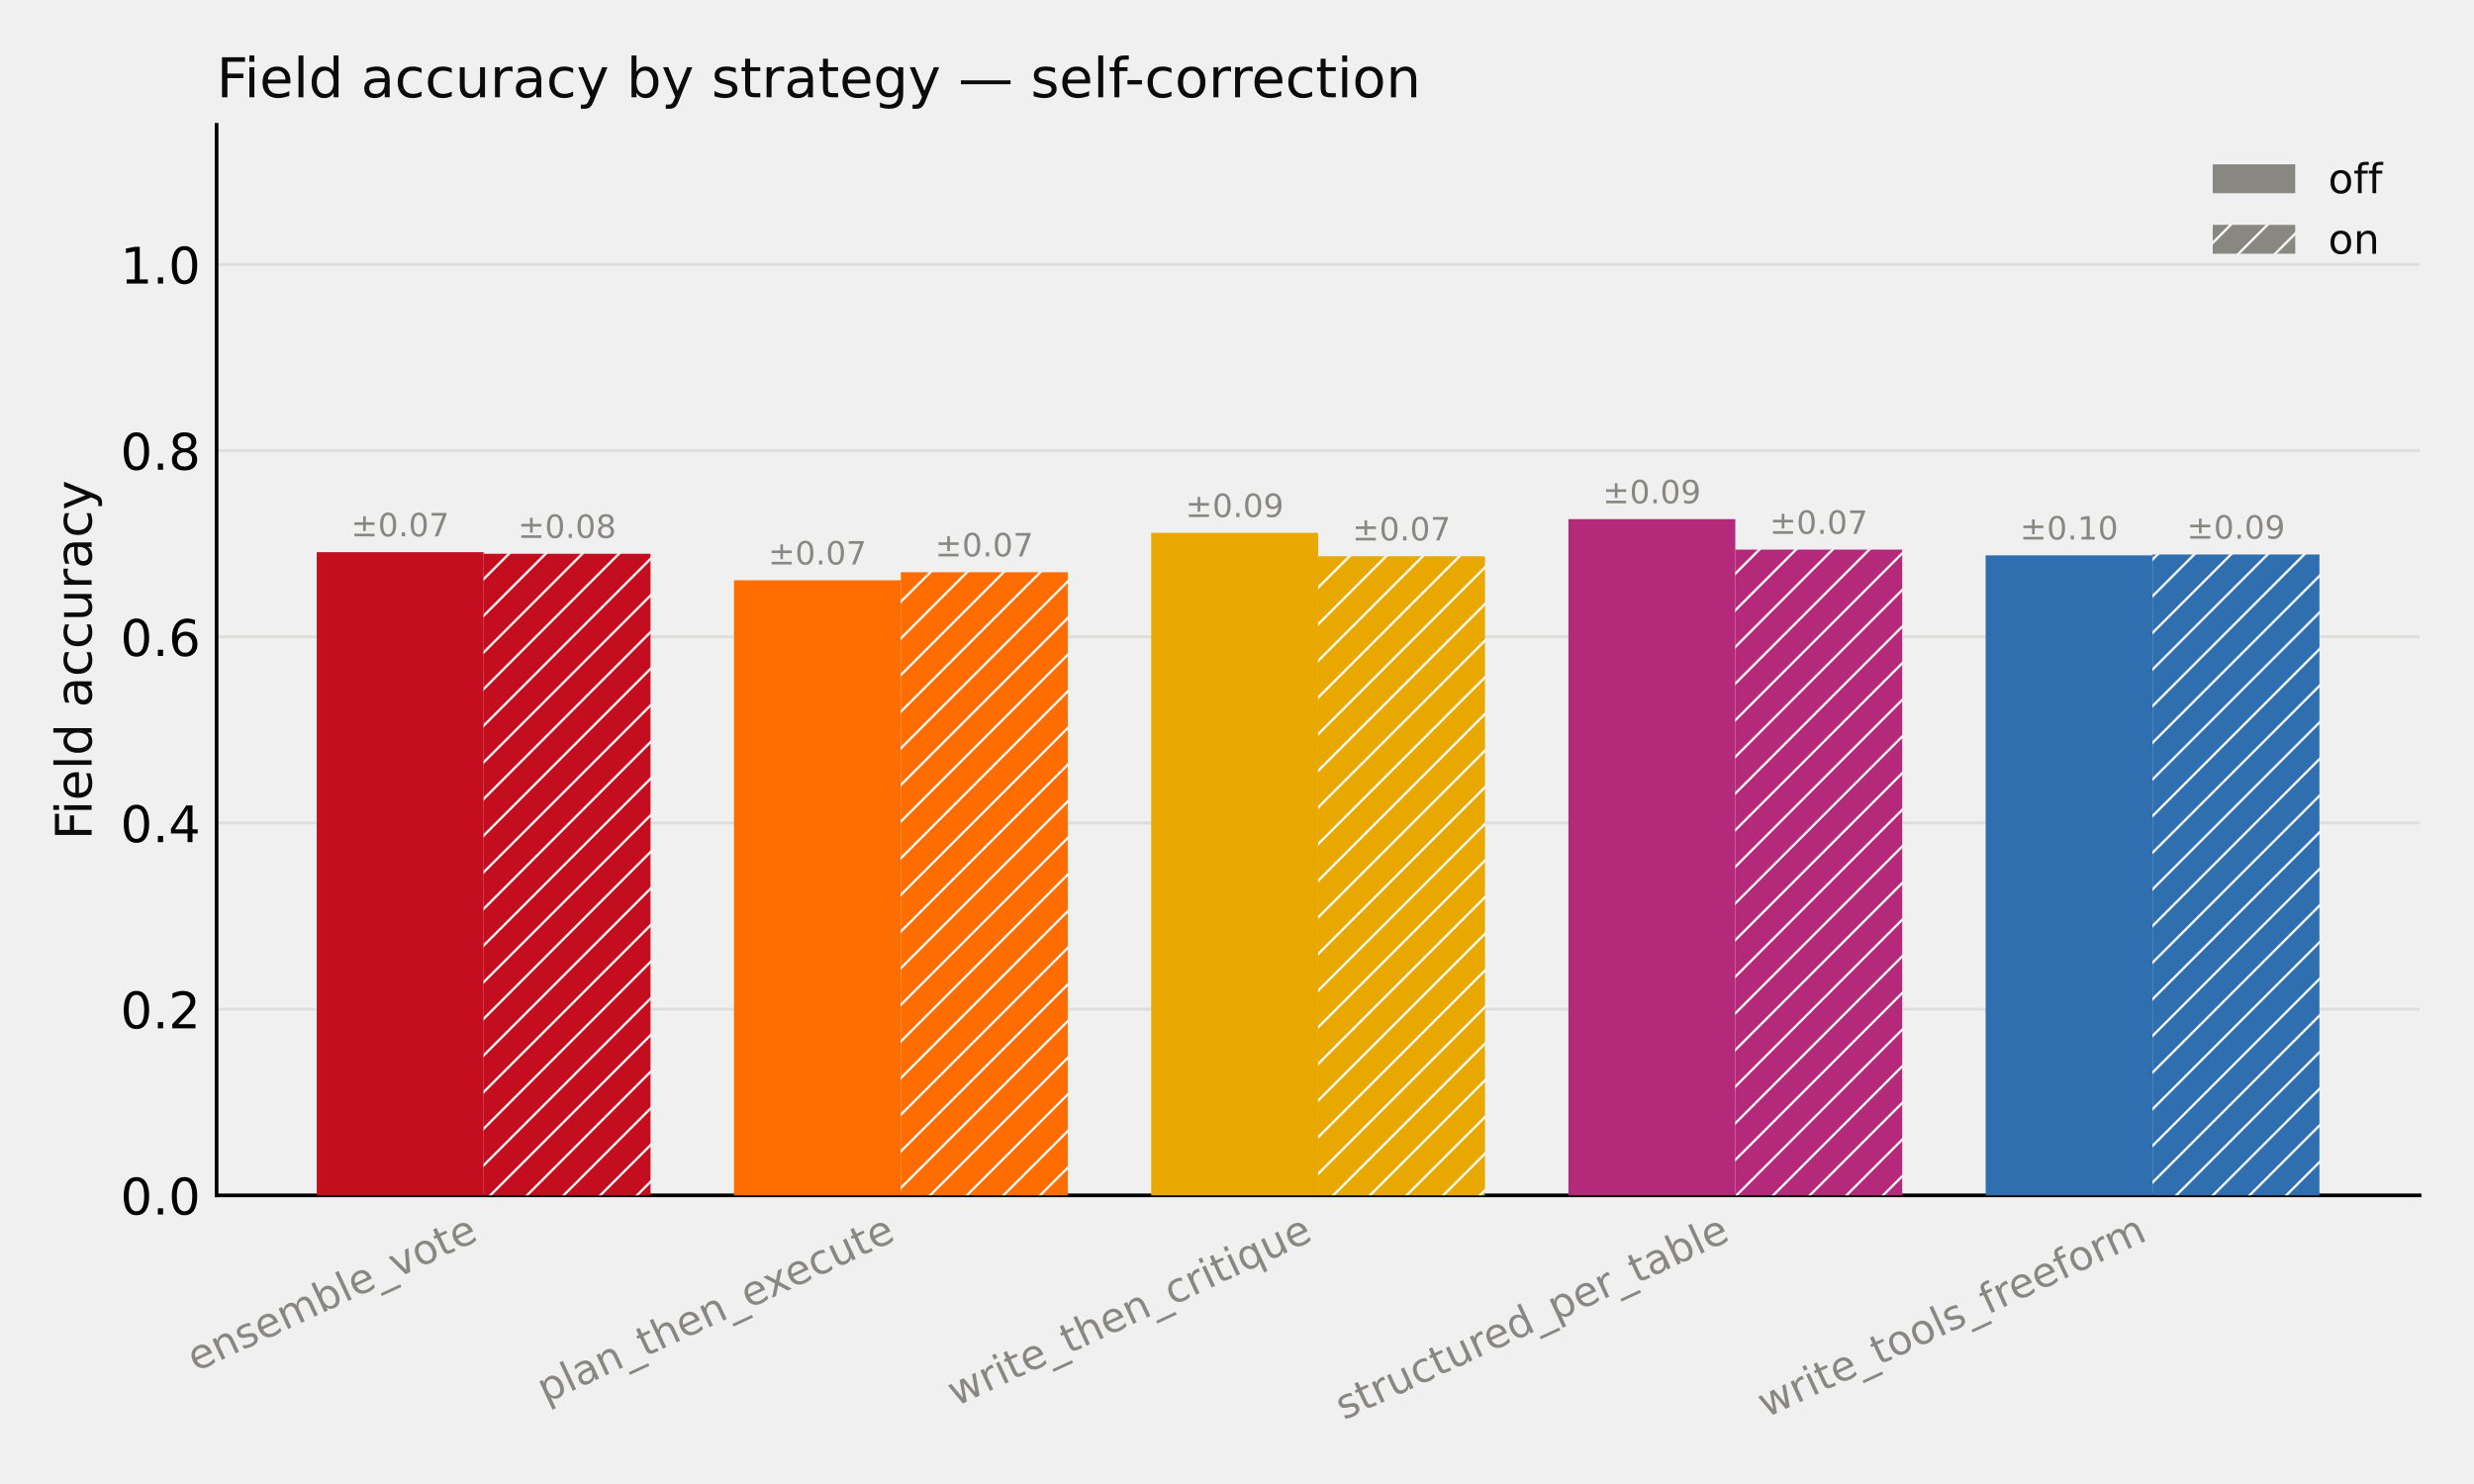
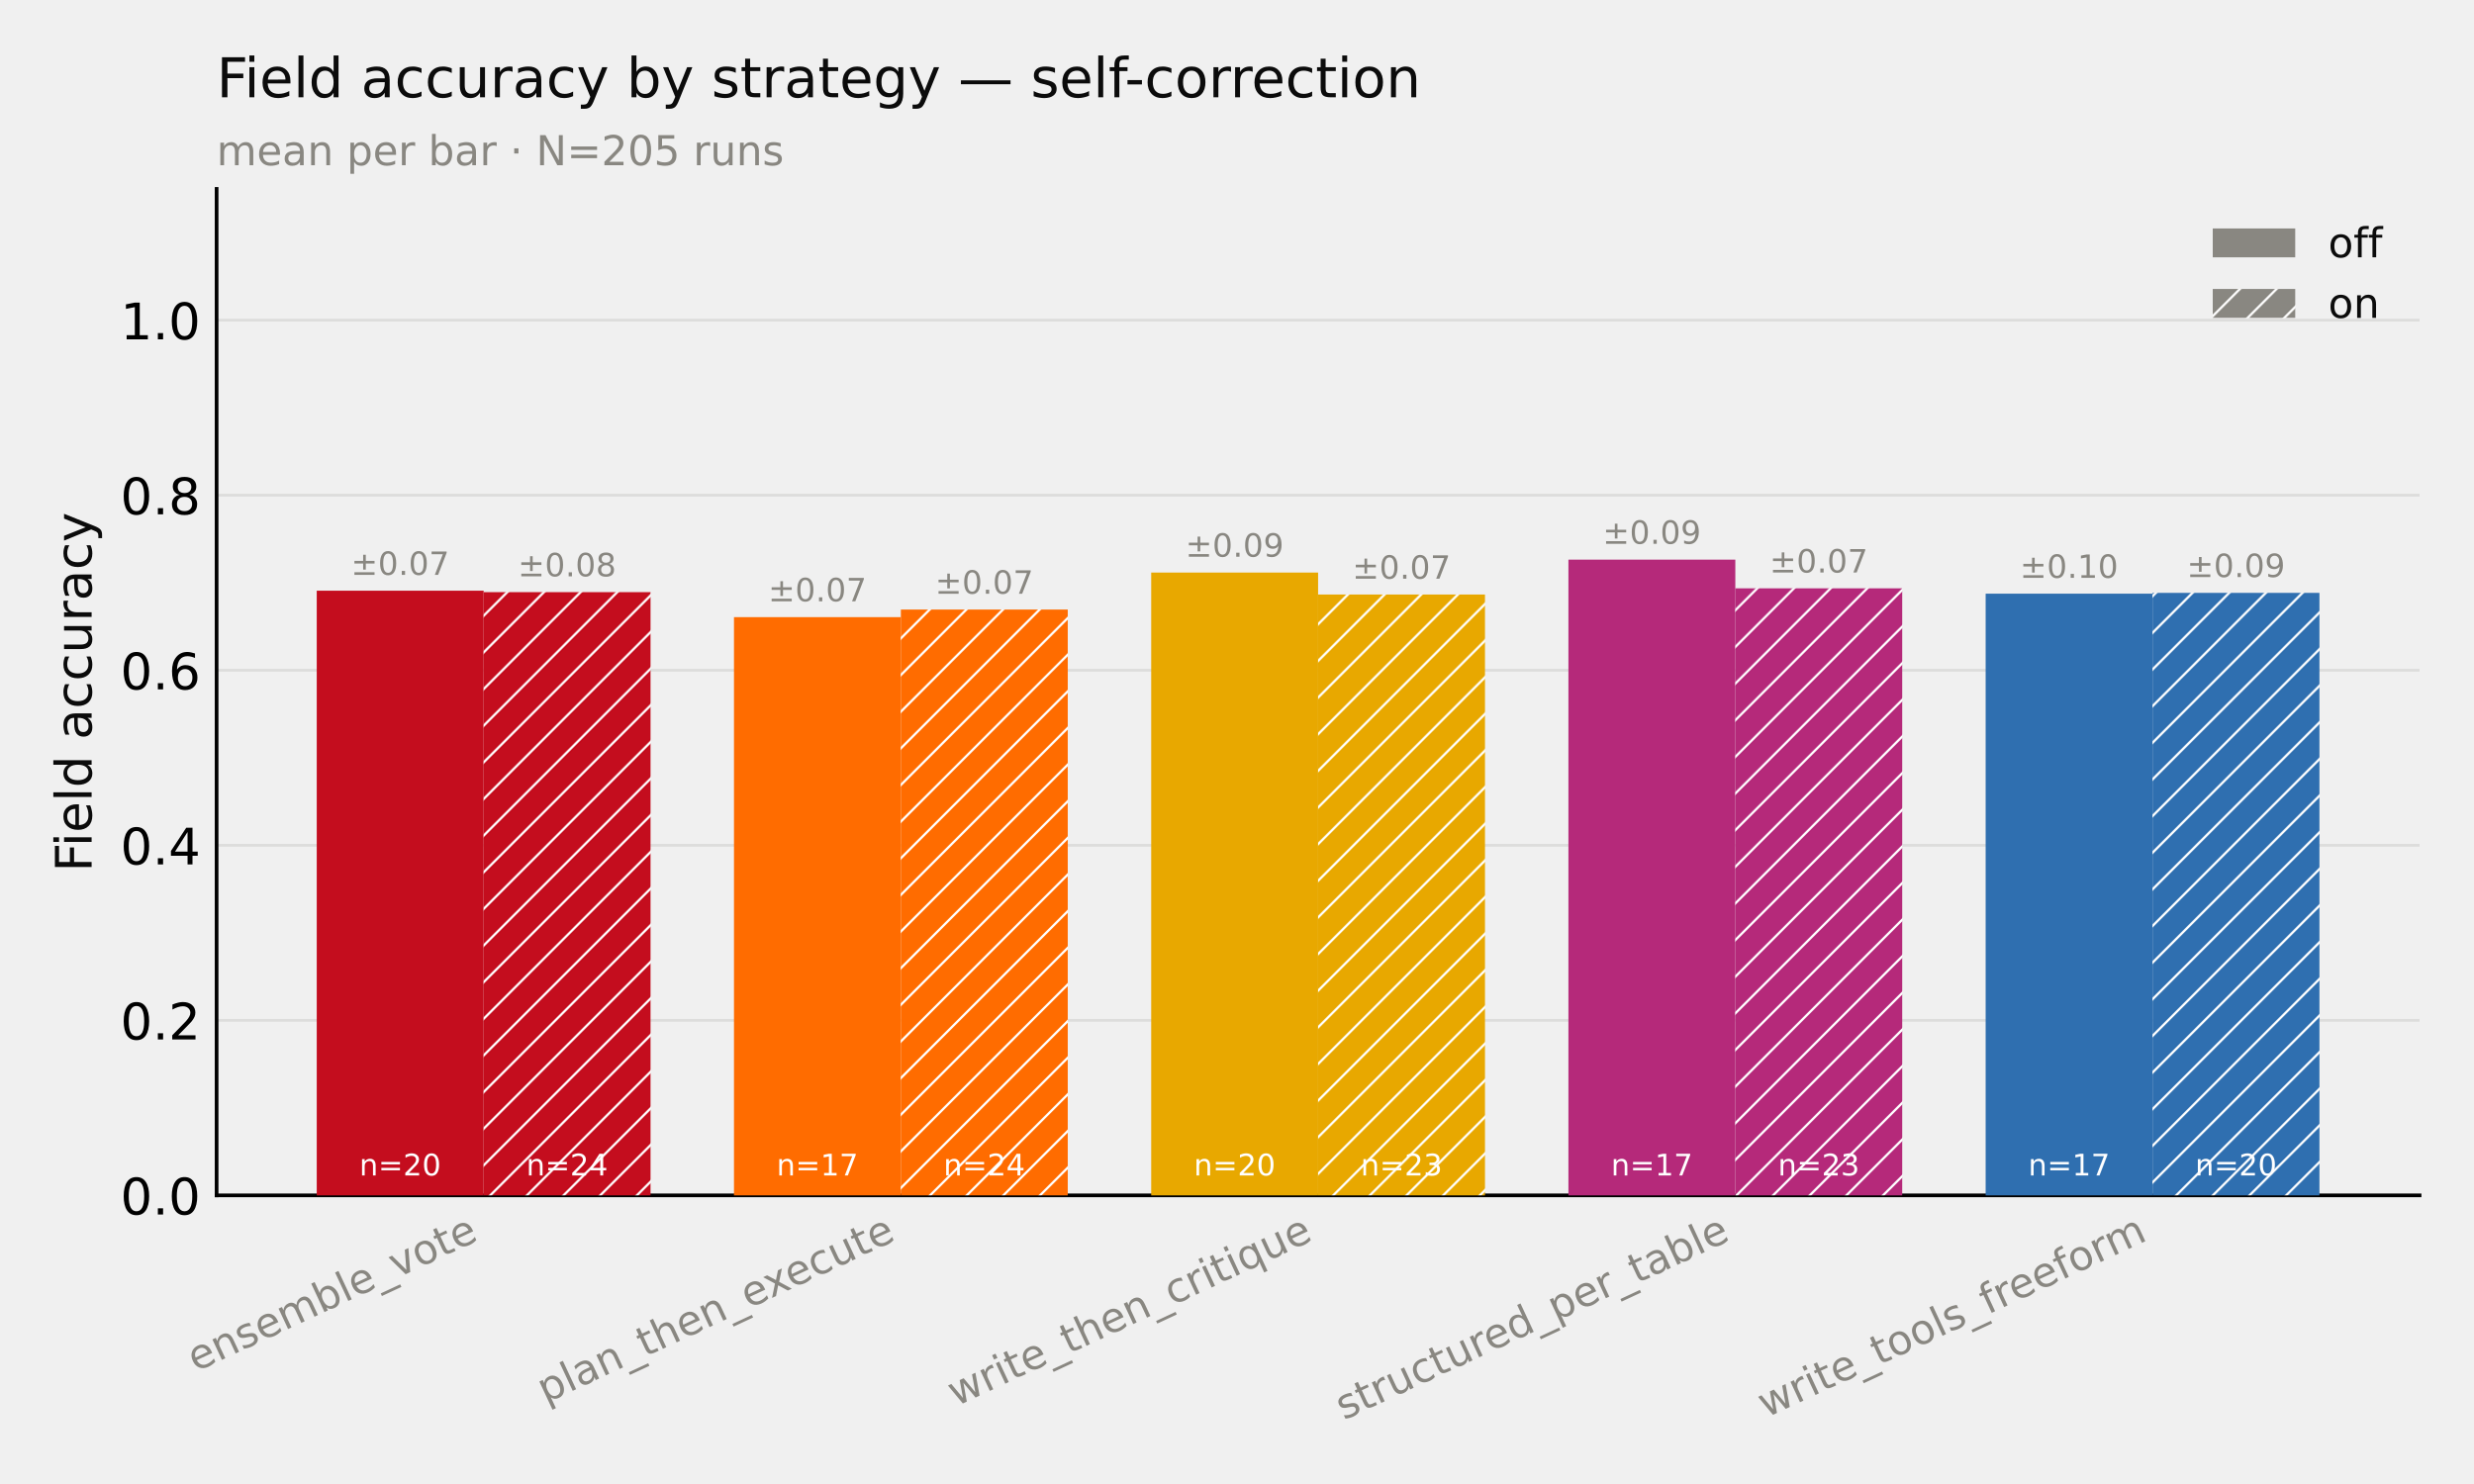
<svg xmlns="http://www.w3.org/2000/svg" width="540pt" height="324pt" viewBox="0 0 540 324" version="1.1">
  <defs>
    <style type="text/css">*{stroke-linejoin: round; stroke-linecap: butt}</style>
  </defs>
  <g id="figure_1">
    <g id="patch_1">
      <path d="M 0 324  L 540 324  L 540 0  L 0 0  L 0 324  z " style="fill: none" />
    </g>
    <g id="axes_1">
      <g id="patch_2">
-         <path d="M 47.28 260.982  L 528.12 260.982  L 528.12 27.24  L 47.28 27.24  L 47.28 260.982  z " style="fill: none" />
+         <path d="M 47.28 260.982  L 528.12 260.982  L 528.12 41.24  L 47.28 41.24  L 47.28 260.982  z " style="fill: none" />
      </g>
      <g id="matplotlib.axis_1">
        <g id="xtick_1">
          <g id="line2d_1" />
          <g id="text_1">
            <text style="font-size: 9px; font-family: 'DejaVu Sans', 'Bitstream Vera Sans', 'Computer Modern Sans Serif', 'Lucida Grande', 'Verdana', 'Geneva', 'Lucid', 'Arial', 'Helvetica', 'Avant Garde', sans-serif; fill: #898781" transform="translate(42.68812 299.5812) rotate(-25)">ensemble_vote</text>
          </g>
        </g>
        <g id="xtick_2">
          <g id="line2d_2" />
          <g id="text_2">
            <text style="font-size: 9px; font-family: 'DejaVu Sans', 'Bitstream Vera Sans', 'Computer Modern Sans Serif', 'Lucida Grande', 'Verdana', 'Geneva', 'Lucid', 'Arial', 'Helvetica', 'Avant Garde', sans-serif; fill: #898781" transform="translate(119.0716 306.4289) rotate(-25)">plan_then_execute</text>
          </g>
        </g>
        <g id="xtick_3">
          <g id="line2d_3" />
          <g id="text_3">
            <text style="font-size: 9px; font-family: 'DejaVu Sans', 'Bitstream Vera Sans', 'Computer Modern Sans Serif', 'Lucida Grande', 'Verdana', 'Geneva', 'Lucid', 'Arial', 'Helvetica', 'Avant Garde', sans-serif; fill: #898781" transform="translate(208.6499 307.1236) rotate(-25)">write_then_critique</text>
          </g>
        </g>
        <g id="xtick_4">
          <g id="line2d_4" />
          <g id="text_4">
            <text style="font-size: 9px; font-family: 'DejaVu Sans', 'Bitstream Vera Sans', 'Computer Modern Sans Serif', 'Lucida Grande', 'Verdana', 'Geneva', 'Lucid', 'Arial', 'Helvetica', 'Avant Garde', sans-serif; fill: #898781" transform="translate(293.3163 310.1088) rotate(-25)">structured_per_table</text>
          </g>
        </g>
        <g id="xtick_5">
          <g id="line2d_5" />
          <g id="text_5">
            <text style="font-size: 9px; font-family: 'DejaVu Sans', 'Bitstream Vera Sans', 'Computer Modern Sans Serif', 'Lucida Grande', 'Verdana', 'Geneva', 'Lucid', 'Arial', 'Helvetica', 'Avant Garde', sans-serif; fill: #898781" transform="translate(385.4843 309.5959) rotate(-25)">write_tools_freeform</text>
          </g>
        </g>
      </g>
      <g id="matplotlib.axis_2">
        <g id="ytick_1">
          <g id="line2d_6">
-             <path d="M 47.28 260.982  L 528.12 260.982  " clip-path="url(#pc3b573629c)" style="fill: none; stroke: #898781; stroke-opacity: 0.18; stroke-width: 0.6; stroke-linecap: square" />
+             <path d="M 47.28 260.982  L 528.12 260.982  " clip-path="url(#p71487cbcbd)" style="fill: none; stroke: #898781; stroke-opacity: 0.18; stroke-width: 0.6; stroke-linecap: square" />
          </g>
          <g id="line2d_7" />
          <g id="text_6">
            <text style="font-size: 11px; font-family: 'DejaVu Sans', 'Bitstream Vera Sans', 'Computer Modern Sans Serif', 'Lucida Grande', 'Verdana', 'Geneva', 'Lucid', 'Arial', 'Helvetica', 'Avant Garde', sans-serif; text-anchor: end" x="43.78" y="265.161" transform="rotate(-0 43.78 265.1614)">0.0</text>
          </g>
        </g>
        <g id="ytick_2">
          <g id="line2d_8">
-             <path d="M 47.28 220.331  L 528.12 220.331  " clip-path="url(#pc3b573629c)" style="fill: none; stroke: #898781; stroke-opacity: 0.18; stroke-width: 0.6; stroke-linecap: square" />
+             <path d="M 47.28 222.766  L 528.12 222.766  " clip-path="url(#p71487cbcbd)" style="fill: none; stroke: #898781; stroke-opacity: 0.18; stroke-width: 0.6; stroke-linecap: square" />
          </g>
          <g id="line2d_9" />
          <g id="text_7">
-             <text style="font-size: 11px; font-family: 'DejaVu Sans', 'Bitstream Vera Sans', 'Computer Modern Sans Serif', 'Lucida Grande', 'Verdana', 'Geneva', 'Lucid', 'Arial', 'Helvetica', 'Avant Garde', sans-serif; text-anchor: end" x="43.78" y="224.511" transform="rotate(-0 43.78 224.5105)">0.2</text>
+             <text style="font-size: 11px; font-family: 'DejaVu Sans', 'Bitstream Vera Sans', 'Computer Modern Sans Serif', 'Lucida Grande', 'Verdana', 'Geneva', 'Lucid', 'Arial', 'Helvetica', 'Avant Garde', sans-serif; text-anchor: end" x="43.78" y="226.945" transform="rotate(-0 43.78 226.9453)">0.2</text>
          </g>
        </g>
        <g id="ytick_3">
          <g id="line2d_10">
-             <path d="M 47.28 179.681  L 528.12 179.681  " clip-path="url(#pc3b573629c)" style="fill: none; stroke: #898781; stroke-opacity: 0.18; stroke-width: 0.6; stroke-linecap: square" />
+             <path d="M 47.28 184.55  L 528.12 184.55  " clip-path="url(#p71487cbcbd)" style="fill: none; stroke: #898781; stroke-opacity: 0.18; stroke-width: 0.6; stroke-linecap: square" />
          </g>
          <g id="line2d_11" />
          <g id="text_8">
-             <text style="font-size: 11px; font-family: 'DejaVu Sans', 'Bitstream Vera Sans', 'Computer Modern Sans Serif', 'Lucida Grande', 'Verdana', 'Geneva', 'Lucid', 'Arial', 'Helvetica', 'Avant Garde', sans-serif; text-anchor: end" x="43.78" y="183.86" transform="rotate(-0 43.78 183.8597)">0.4</text>
+             <text style="font-size: 11px; font-family: 'DejaVu Sans', 'Bitstream Vera Sans', 'Computer Modern Sans Serif', 'Lucida Grande', 'Verdana', 'Geneva', 'Lucid', 'Arial', 'Helvetica', 'Avant Garde', sans-serif; text-anchor: end" x="43.78" y="188.729" transform="rotate(-0 43.78 188.7293)">0.4</text>
          </g>
        </g>
        <g id="ytick_4">
          <g id="line2d_12">
-             <path d="M 47.28 139.03  L 528.12 139.03  " clip-path="url(#pc3b573629c)" style="fill: none; stroke: #898781; stroke-opacity: 0.18; stroke-width: 0.6; stroke-linecap: square" />
+             <path d="M 47.28 146.334  L 528.12 146.334  " clip-path="url(#p71487cbcbd)" style="fill: none; stroke: #898781; stroke-opacity: 0.18; stroke-width: 0.6; stroke-linecap: square" />
          </g>
          <g id="line2d_13" />
          <g id="text_9">
-             <text style="font-size: 11px; font-family: 'DejaVu Sans', 'Bitstream Vera Sans', 'Computer Modern Sans Serif', 'Lucida Grande', 'Verdana', 'Geneva', 'Lucid', 'Arial', 'Helvetica', 'Avant Garde', sans-serif; text-anchor: end" x="43.78" y="143.209" transform="rotate(-0 43.78 143.2089)">0.6</text>
+             <text style="font-size: 11px; font-family: 'DejaVu Sans', 'Bitstream Vera Sans', 'Computer Modern Sans Serif', 'Lucida Grande', 'Verdana', 'Geneva', 'Lucid', 'Arial', 'Helvetica', 'Avant Garde', sans-serif; text-anchor: end" x="43.78" y="150.513" transform="rotate(-0 43.78 150.5133)">0.6</text>
          </g>
        </g>
        <g id="ytick_5">
          <g id="line2d_14">
-             <path d="M 47.28 98.379  L 528.12 98.379  " clip-path="url(#pc3b573629c)" style="fill: none; stroke: #898781; stroke-opacity: 0.18; stroke-width: 0.6; stroke-linecap: square" />
+             <path d="M 47.28 108.118  L 528.12 108.118  " clip-path="url(#p71487cbcbd)" style="fill: none; stroke: #898781; stroke-opacity: 0.18; stroke-width: 0.6; stroke-linecap: square" />
          </g>
          <g id="line2d_15" />
          <g id="text_10">
-             <text style="font-size: 11px; font-family: 'DejaVu Sans', 'Bitstream Vera Sans', 'Computer Modern Sans Serif', 'Lucida Grande', 'Verdana', 'Geneva', 'Lucid', 'Arial', 'Helvetica', 'Avant Garde', sans-serif; text-anchor: end" x="43.78" y="102.558" transform="rotate(-0 43.78 102.5581)">0.8</text>
+             <text style="font-size: 11px; font-family: 'DejaVu Sans', 'Bitstream Vera Sans', 'Computer Modern Sans Serif', 'Lucida Grande', 'Verdana', 'Geneva', 'Lucid', 'Arial', 'Helvetica', 'Avant Garde', sans-serif; text-anchor: end" x="43.78" y="112.297" transform="rotate(-0 43.78 112.2972)">0.8</text>
          </g>
        </g>
        <g id="ytick_6">
          <g id="line2d_16">
-             <path d="M 47.28 57.728  L 528.12 57.728  " clip-path="url(#pc3b573629c)" style="fill: none; stroke: #898781; stroke-opacity: 0.18; stroke-width: 0.6; stroke-linecap: square" />
+             <path d="M 47.28 69.902  L 528.12 69.902  " clip-path="url(#p71487cbcbd)" style="fill: none; stroke: #898781; stroke-opacity: 0.18; stroke-width: 0.6; stroke-linecap: square" />
          </g>
          <g id="line2d_17" />
          <g id="text_11">
-             <text style="font-size: 11px; font-family: 'DejaVu Sans', 'Bitstream Vera Sans', 'Computer Modern Sans Serif', 'Lucida Grande', 'Verdana', 'Geneva', 'Lucid', 'Arial', 'Helvetica', 'Avant Garde', sans-serif; text-anchor: end" x="43.78" y="61.907" transform="rotate(-0 43.78 61.90726)">1.0</text>
+             <text style="font-size: 11px; font-family: 'DejaVu Sans', 'Bitstream Vera Sans', 'Computer Modern Sans Serif', 'Lucida Grande', 'Verdana', 'Geneva', 'Lucid', 'Arial', 'Helvetica', 'Avant Garde', sans-serif; text-anchor: end" x="43.78" y="74.081" transform="rotate(-0 43.78 74.08117)">1.0</text>
          </g>
        </g>
        <g id="text_12">
-           <text style="font-size: 11px; font-family: 'DejaVu Sans', 'Bitstream Vera Sans', 'Computer Modern Sans Serif', 'Lucida Grande', 'Verdana', 'Geneva', 'Lucid', 'Arial', 'Helvetica', 'Avant Garde', sans-serif; text-anchor: middle; fill: #0b0b0b" x="19.999" y="144.111" transform="rotate(-90 19.99891 144.1111)">Field accuracy</text>
+           <text style="font-size: 11px; font-family: 'DejaVu Sans', 'Bitstream Vera Sans', 'Computer Modern Sans Serif', 'Lucida Grande', 'Verdana', 'Geneva', 'Lucid', 'Arial', 'Helvetica', 'Avant Garde', sans-serif; text-anchor: middle; fill: #0b0b0b" x="19.999" y="151.111" transform="rotate(-90 19.99891 151.1111)">Field accuracy</text>
        </g>
      </g>
      <g id="patch_3">
-         <path d="M 47.28 260.982  L 47.28 27.24  " style="fill: none; stroke: #000000; stroke-width: 0.8; stroke-linejoin: miter; stroke-linecap: square" />
+         <path d="M 47.28 260.982  L 47.28 41.24  " style="fill: none; stroke: #000000; stroke-width: 0.8; stroke-linejoin: miter; stroke-linecap: square" />
      </g>
      <g id="patch_4">
        <path d="M 47.28 260.982  L 528.12 260.982  " style="fill: none; stroke: #000000; stroke-width: 0.8; stroke-linejoin: miter; stroke-linecap: square" />
      </g>
      <g id="patch_5">
-         <path d="M 69.136 260.982  L 105.564 260.982  L 105.564 120.56  L 69.136 120.56  z " clip-path="url(#pc3b573629c)" style="fill: #c40d1e" />
+         <path d="M 69.136 260.982  L 105.564 260.982  L 105.564 128.971  L 69.136 128.971  z " clip-path="url(#p71487cbcbd)" style="fill: #c40d1e" />
      </g>
      <g id="patch_6">
-         <path d="M 160.205 260.982  L 196.632 260.982  L 196.632 126.698  L 160.205 126.698  z " clip-path="url(#pc3b573629c)" style="fill: #ff6c00" />
+         <path d="M 160.205 260.982  L 196.632 260.982  L 196.632 134.741  L 160.205 134.741  z " clip-path="url(#p71487cbcbd)" style="fill: #ff6c00" />
      </g>
      <g id="patch_7">
-         <path d="M 251.273 260.982  L 287.7 260.982  L 287.7 116.337  L 251.273 116.337  z " clip-path="url(#pc3b573629c)" style="fill: #e8a800" />
+         <path d="M 251.273 260.982  L 287.7 260.982  L 287.7 125  L 251.273 125  z " clip-path="url(#p71487cbcbd)" style="fill: #e8a800" />
      </g>
      <g id="patch_8">
-         <path d="M 342.341 260.982  L 378.768 260.982  L 378.768 113.343  L 342.341 113.343  z " clip-path="url(#pc3b573629c)" style="fill: #b5297a" />
+         <path d="M 342.341 260.982  L 378.768 260.982  L 378.768 122.186  L 342.341 122.186  z " clip-path="url(#p71487cbcbd)" style="fill: #b5297a" />
      </g>
      <g id="patch_9">
-         <path d="M 433.409 260.982  L 469.836 260.982  L 469.836 121.251  L 433.409 121.251  z " clip-path="url(#pc3b573629c)" style="fill: #2f6fb0" />
+         <path d="M 433.409 260.982  L 469.836 260.982  L 469.836 129.62  L 433.409 129.62  z " clip-path="url(#p71487cbcbd)" style="fill: #2f6fb0" />
      </g>
      <g id="patch_10">
-         <path d="M 105.564 260.982  L 141.991 260.982  L 141.991 120.898  L 105.564 120.898  z " clip-path="url(#pc3b573629c)" style="fill: url(#h88e1e6f419)" />
+         <path d="M 105.564 260.982  L 141.991 260.982  L 141.991 129.288  L 105.564 129.288  z " clip-path="url(#p71487cbcbd)" style="fill: url(#h88e1e6f419)" />
      </g>
      <g id="patch_11">
-         <path d="M 196.632 260.982  L 233.059 260.982  L 233.059 124.932  L 196.632 124.932  z " clip-path="url(#pc3b573629c)" style="fill: url(#hd642e3d750)" />
+         <path d="M 196.632 260.982  L 233.059 260.982  L 233.059 133.081  L 196.632 133.081  z " clip-path="url(#p71487cbcbd)" style="fill: url(#hd642e3d750)" />
      </g>
      <g id="patch_12">
-         <path d="M 287.7 260.982  L 324.127 260.982  L 324.127 121.447  L 287.7 121.447  z " clip-path="url(#pc3b573629c)" style="fill: url(#h9478e0c588)" />
+         <path d="M 287.7 260.982  L 324.127 260.982  L 324.127 129.805  L 287.7 129.805  z " clip-path="url(#p71487cbcbd)" style="fill: url(#h9478e0c588)" />
      </g>
      <g id="patch_13">
-         <path d="M 378.768 260.982  L 415.195 260.982  L 415.195 120.001  L 378.768 120.001  z " clip-path="url(#pc3b573629c)" style="fill: url(#h7845cc6008)" />
+         <path d="M 378.768 260.982  L 415.195 260.982  L 415.195 128.445  L 378.768 128.445  z " clip-path="url(#p71487cbcbd)" style="fill: url(#h7845cc6008)" />
      </g>
      <g id="patch_14">
-         <path d="M 469.836 260.982  L 506.264 260.982  L 506.264 121.067  L 469.836 121.067  z " clip-path="url(#pc3b573629c)" style="fill: url(#h7d77cb5747)" />
+         <path d="M 469.836 260.982  L 506.264 260.982  L 506.264 129.448  L 469.836 129.448  z " clip-path="url(#p71487cbcbd)" style="fill: url(#h7d77cb5747)" />
      </g>
      <g id="text_13">
-         <text style="font-size: 7px; font-family: 'DejaVu Sans', 'Bitstream Vera Sans', 'Computer Modern Sans Serif', 'Lucida Grande', 'Verdana', 'Geneva', 'Lucid', 'Arial', 'Helvetica', 'Avant Garde', sans-serif; text-anchor: middle; fill: #898781" x="87.35" y="117.104" transform="rotate(-0 87.35 117.1045)">±0.07</text>
+         <text style="font-size: 7px; font-family: 'DejaVu Sans', 'Bitstream Vera Sans', 'Computer Modern Sans Serif', 'Lucida Grande', 'Verdana', 'Geneva', 'Lucid', 'Arial', 'Helvetica', 'Avant Garde', sans-serif; text-anchor: middle; fill: #898781" x="87.35" y="125.515" transform="rotate(-0 87.35 125.5151)">±0.07</text>
      </g>
      <g id="text_14">
-         <text style="font-size: 7px; font-family: 'DejaVu Sans', 'Bitstream Vera Sans', 'Computer Modern Sans Serif', 'Lucida Grande', 'Verdana', 'Geneva', 'Lucid', 'Arial', 'Helvetica', 'Avant Garde', sans-serif; text-anchor: middle; fill: #898781" x="178.418" y="123.243" transform="rotate(-0 178.4182 123.2425)">±0.07</text>
+         <text style="font-size: 7px; font-family: 'DejaVu Sans', 'Bitstream Vera Sans', 'Computer Modern Sans Serif', 'Lucida Grande', 'Verdana', 'Geneva', 'Lucid', 'Arial', 'Helvetica', 'Avant Garde', sans-serif; text-anchor: middle; fill: #898781" x="178.418" y="131.285" transform="rotate(-0 178.4182 131.2855)">±0.07</text>
      </g>
      <g id="text_15">
-         <text style="font-size: 7px; font-family: 'DejaVu Sans', 'Bitstream Vera Sans', 'Computer Modern Sans Serif', 'Lucida Grande', 'Verdana', 'Geneva', 'Lucid', 'Arial', 'Helvetica', 'Avant Garde', sans-serif; text-anchor: middle; fill: #898781" x="269.486" y="112.881" transform="rotate(-0 269.4864 112.8809)">±0.09</text>
+         <text style="font-size: 7px; font-family: 'DejaVu Sans', 'Bitstream Vera Sans', 'Computer Modern Sans Serif', 'Lucida Grande', 'Verdana', 'Geneva', 'Lucid', 'Arial', 'Helvetica', 'Avant Garde', sans-serif; text-anchor: middle; fill: #898781" x="269.486" y="121.544" transform="rotate(-0 269.4864 121.5445)">±0.09</text>
      </g>
      <g id="text_16">
-         <text style="font-size: 7px; font-family: 'DejaVu Sans', 'Bitstream Vera Sans', 'Computer Modern Sans Serif', 'Lucida Grande', 'Verdana', 'Geneva', 'Lucid', 'Arial', 'Helvetica', 'Avant Garde', sans-serif; text-anchor: middle; fill: #898781" x="360.555" y="109.887" transform="rotate(-0 360.5545 109.887)">±0.09</text>
+         <text style="font-size: 7px; font-family: 'DejaVu Sans', 'Bitstream Vera Sans', 'Computer Modern Sans Serif', 'Lucida Grande', 'Verdana', 'Geneva', 'Lucid', 'Arial', 'Helvetica', 'Avant Garde', sans-serif; text-anchor: middle; fill: #898781" x="360.555" y="118.73" transform="rotate(-0 360.5545 118.7299)">±0.09</text>
      </g>
      <g id="text_17">
-         <text style="font-size: 7px; font-family: 'DejaVu Sans', 'Bitstream Vera Sans', 'Computer Modern Sans Serif', 'Lucida Grande', 'Verdana', 'Geneva', 'Lucid', 'Arial', 'Helvetica', 'Avant Garde', sans-serif; text-anchor: middle; fill: #898781" x="451.623" y="117.795" transform="rotate(-0 451.6227 117.7951)">±0.10</text>
+         <text style="font-size: 7px; font-family: 'DejaVu Sans', 'Bitstream Vera Sans', 'Computer Modern Sans Serif', 'Lucida Grande', 'Verdana', 'Geneva', 'Lucid', 'Arial', 'Helvetica', 'Avant Garde', sans-serif; text-anchor: middle; fill: #898781" x="451.623" y="126.164" transform="rotate(-0 451.6227 126.1643)">±0.10</text>
      </g>
      <g id="text_18">
-         <text style="font-size: 7px; font-family: 'DejaVu Sans', 'Bitstream Vera Sans', 'Computer Modern Sans Serif', 'Lucida Grande', 'Verdana', 'Geneva', 'Lucid', 'Arial', 'Helvetica', 'Avant Garde', sans-serif; text-anchor: middle; fill: #898781" x="123.777" y="117.442" transform="rotate(-0 123.7773 117.4418)">±0.08</text>
+         <text style="font-size: 7px; font-family: 'DejaVu Sans', 'Bitstream Vera Sans', 'Computer Modern Sans Serif', 'Lucida Grande', 'Verdana', 'Geneva', 'Lucid', 'Arial', 'Helvetica', 'Avant Garde', sans-serif; text-anchor: middle; fill: #898781" x="123.777" y="125.832" transform="rotate(-0 123.7773 125.8322)">±0.08</text>
      </g>
      <g id="text_19">
-         <text style="font-size: 7px; font-family: 'DejaVu Sans', 'Bitstream Vera Sans', 'Computer Modern Sans Serif', 'Lucida Grande', 'Verdana', 'Geneva', 'Lucid', 'Arial', 'Helvetica', 'Avant Garde', sans-serif; text-anchor: middle; fill: #898781" x="214.845" y="121.476" transform="rotate(-0 214.8455 121.4762)">±0.07</text>
+         <text style="font-size: 7px; font-family: 'DejaVu Sans', 'Bitstream Vera Sans', 'Computer Modern Sans Serif', 'Lucida Grande', 'Verdana', 'Geneva', 'Lucid', 'Arial', 'Helvetica', 'Avant Garde', sans-serif; text-anchor: middle; fill: #898781" x="214.845" y="129.625" transform="rotate(-0 214.8455 129.625)">±0.07</text>
      </g>
      <g id="text_20">
-         <text style="font-size: 7px; font-family: 'DejaVu Sans', 'Bitstream Vera Sans', 'Computer Modern Sans Serif', 'Lucida Grande', 'Verdana', 'Geneva', 'Lucid', 'Arial', 'Helvetica', 'Avant Garde', sans-serif; text-anchor: middle; fill: #898781" x="305.914" y="117.992" transform="rotate(-0 305.9136 117.9915)">±0.07</text>
+         <text style="font-size: 7px; font-family: 'DejaVu Sans', 'Bitstream Vera Sans', 'Computer Modern Sans Serif', 'Lucida Grande', 'Verdana', 'Geneva', 'Lucid', 'Arial', 'Helvetica', 'Avant Garde', sans-serif; text-anchor: middle; fill: #898781" x="305.914" y="126.349" transform="rotate(-0 305.9136 126.349)">±0.07</text>
      </g>
      <g id="text_21">
-         <text style="font-size: 7px; font-family: 'DejaVu Sans', 'Bitstream Vera Sans', 'Computer Modern Sans Serif', 'Lucida Grande', 'Verdana', 'Geneva', 'Lucid', 'Arial', 'Helvetica', 'Avant Garde', sans-serif; text-anchor: middle; fill: #898781" x="396.982" y="116.545" transform="rotate(-0 396.9818 116.5449)">±0.07</text>
+         <text style="font-size: 7px; font-family: 'DejaVu Sans', 'Bitstream Vera Sans', 'Computer Modern Sans Serif', 'Lucida Grande', 'Verdana', 'Geneva', 'Lucid', 'Arial', 'Helvetica', 'Avant Garde', sans-serif; text-anchor: middle; fill: #898781" x="396.982" y="124.989" transform="rotate(-0 396.9818 124.989)">±0.07</text>
      </g>
      <g id="text_22">
-         <text style="font-size: 7px; font-family: 'DejaVu Sans', 'Bitstream Vera Sans', 'Computer Modern Sans Serif', 'Lucida Grande', 'Verdana', 'Geneva', 'Lucid', 'Arial', 'Helvetica', 'Avant Garde', sans-serif; text-anchor: middle; fill: #898781" x="488.05" y="117.612" transform="rotate(-0 488.05 117.6117)">±0.09</text>
+         <text style="font-size: 7px; font-family: 'DejaVu Sans', 'Bitstream Vera Sans', 'Computer Modern Sans Serif', 'Lucida Grande', 'Verdana', 'Geneva', 'Lucid', 'Arial', 'Helvetica', 'Avant Garde', sans-serif; text-anchor: middle; fill: #898781" x="488.05" y="125.992" transform="rotate(-0 488.05 125.9919)">±0.09</text>
      </g>
      <g id="text_23">
+         <text style="font-size: 9px; font-family: 'DejaVu Sans', 'Bitstream Vera Sans', 'Computer Modern Sans Serif', 'Lucida Grande', 'Verdana', 'Geneva', 'Lucid', 'Arial', 'Helvetica', 'Avant Garde', sans-serif; text-anchor: start; fill: #898781" x="47.28" y="36.072" transform="rotate(-0 47.28 36.07215)">mean per bar · N=205 runs</text>
+       </g>
+       <g id="text_24">
        <text style="font-size: 12px; font-family: 'DejaVu Sans', 'Bitstream Vera Sans', 'Computer Modern Sans Serif', 'Lucida Grande', 'Verdana', 'Geneva', 'Lucid', 'Arial', 'Helvetica', 'Avant Garde', sans-serif; text-anchor: start; fill: #0b0b0b" x="47.28" y="21.24" transform="rotate(-0 47.28 21.24)">Field accuracy by strategy — self-correction</text>
+       </g>
+       <g id="text_25">
+         <text style="font-size: 6.5px; font-family: 'DejaVu Sans', 'Bitstream Vera Sans', 'Computer Modern Sans Serif', 'Lucida Grande', 'Verdana', 'Geneva', 'Lucid', 'Arial', 'Helvetica', 'Avant Garde', sans-serif; text-anchor: middle; fill: #ffffff" x="87.35" y="256.63" transform="rotate(-0 87.35 256.6304)">n=20</text>
+       </g>
+       <g id="text_26">
+         <text style="font-size: 6.5px; font-family: 'DejaVu Sans', 'Bitstream Vera Sans', 'Computer Modern Sans Serif', 'Lucida Grande', 'Verdana', 'Geneva', 'Lucid', 'Arial', 'Helvetica', 'Avant Garde', sans-serif; text-anchor: middle; fill: #ffffff" x="178.418" y="256.63" transform="rotate(-0 178.4182 256.6304)">n=17</text>
+       </g>
+       <g id="text_27">
+         <text style="font-size: 6.5px; font-family: 'DejaVu Sans', 'Bitstream Vera Sans', 'Computer Modern Sans Serif', 'Lucida Grande', 'Verdana', 'Geneva', 'Lucid', 'Arial', 'Helvetica', 'Avant Garde', sans-serif; text-anchor: middle; fill: #ffffff" x="269.486" y="256.63" transform="rotate(-0 269.4864 256.6304)">n=20</text>
+       </g>
+       <g id="text_28">
+         <text style="font-size: 6.5px; font-family: 'DejaVu Sans', 'Bitstream Vera Sans', 'Computer Modern Sans Serif', 'Lucida Grande', 'Verdana', 'Geneva', 'Lucid', 'Arial', 'Helvetica', 'Avant Garde', sans-serif; text-anchor: middle; fill: #ffffff" x="360.555" y="256.63" transform="rotate(-0 360.5545 256.6304)">n=17</text>
+       </g>
+       <g id="text_29">
+         <text style="font-size: 6.5px; font-family: 'DejaVu Sans', 'Bitstream Vera Sans', 'Computer Modern Sans Serif', 'Lucida Grande', 'Verdana', 'Geneva', 'Lucid', 'Arial', 'Helvetica', 'Avant Garde', sans-serif; text-anchor: middle; fill: #ffffff" x="451.623" y="256.63" transform="rotate(-0 451.6227 256.6304)">n=17</text>
+       </g>
+       <g id="text_30">
+         <text style="font-size: 6.5px; font-family: 'DejaVu Sans', 'Bitstream Vera Sans', 'Computer Modern Sans Serif', 'Lucida Grande', 'Verdana', 'Geneva', 'Lucid', 'Arial', 'Helvetica', 'Avant Garde', sans-serif; text-anchor: middle; fill: #ffffff" x="123.777" y="256.63" transform="rotate(-0 123.7773 256.6304)">n=24</text>
+       </g>
+       <g id="text_31">
+         <text style="font-size: 6.5px; font-family: 'DejaVu Sans', 'Bitstream Vera Sans', 'Computer Modern Sans Serif', 'Lucida Grande', 'Verdana', 'Geneva', 'Lucid', 'Arial', 'Helvetica', 'Avant Garde', sans-serif; text-anchor: middle; fill: #ffffff" x="214.845" y="256.63" transform="rotate(-0 214.8455 256.6304)">n=24</text>
+       </g>
+       <g id="text_32">
+         <text style="font-size: 6.5px; font-family: 'DejaVu Sans', 'Bitstream Vera Sans', 'Computer Modern Sans Serif', 'Lucida Grande', 'Verdana', 'Geneva', 'Lucid', 'Arial', 'Helvetica', 'Avant Garde', sans-serif; text-anchor: middle; fill: #ffffff" x="305.914" y="256.63" transform="rotate(-0 305.9136 256.6304)">n=23</text>
+       </g>
+       <g id="text_33">
+         <text style="font-size: 6.5px; font-family: 'DejaVu Sans', 'Bitstream Vera Sans', 'Computer Modern Sans Serif', 'Lucida Grande', 'Verdana', 'Geneva', 'Lucid', 'Arial', 'Helvetica', 'Avant Garde', sans-serif; text-anchor: middle; fill: #ffffff" x="396.982" y="256.63" transform="rotate(-0 396.9818 256.6304)">n=23</text>
+       </g>
+       <g id="text_34">
+         <text style="font-size: 6.5px; font-family: 'DejaVu Sans', 'Bitstream Vera Sans', 'Computer Modern Sans Serif', 'Lucida Grande', 'Verdana', 'Geneva', 'Lucid', 'Arial', 'Helvetica', 'Avant Garde', sans-serif; text-anchor: middle; fill: #ffffff" x="488.05" y="256.63" transform="rotate(-0 488.05 256.6304)">n=20</text>
      </g>
      <g id="legend_1">
        <g id="patch_15">
-           <path d="M 482.977 42.179  L 500.977 42.179  L 500.977 35.879  L 482.977 35.879  z " style="fill: #898781" />
-         </g>
-         <g id="text_24">
-           <text style="font-size: 9px; font-family: 'DejaVu Sans', 'Bitstream Vera Sans', 'Computer Modern Sans Serif', 'Lucida Grande', 'Verdana', 'Geneva', 'Lucid', 'Arial', 'Helvetica', 'Avant Garde', sans-serif; text-anchor: start; fill: #0b0b0b" x="508.177" y="42.179" transform="rotate(-0 508.1766 42.17859)">off</text>
+           <path d="M 482.977 56.179  L 500.977 56.179  L 500.977 49.879  L 482.977 49.879  z " style="fill: #898781" />
+         </g>
+         <g id="text_35">
+           <text style="font-size: 9px; font-family: 'DejaVu Sans', 'Bitstream Vera Sans', 'Computer Modern Sans Serif', 'Lucida Grande', 'Verdana', 'Geneva', 'Lucid', 'Arial', 'Helvetica', 'Avant Garde', sans-serif; text-anchor: start; fill: #0b0b0b" x="508.177" y="56.179" transform="rotate(-0 508.1766 56.17859)">off</text>
        </g>
        <g id="patch_16">
-           <path d="M 482.977 55.389  L 500.977 55.389  L 500.977 49.089  L 482.977 49.089  z " style="fill: url(#hafc69ed362)" />
-         </g>
-         <g id="text_25">
-           <text style="font-size: 9px; font-family: 'DejaVu Sans', 'Bitstream Vera Sans', 'Computer Modern Sans Serif', 'Lucida Grande', 'Verdana', 'Geneva', 'Lucid', 'Arial', 'Helvetica', 'Avant Garde', sans-serif; text-anchor: start; fill: #0b0b0b" x="508.177" y="55.389" transform="rotate(-0 508.1766 55.38891)">on</text>
+           <path d="M 482.977 69.389  L 500.977 69.389  L 500.977 63.089  L 482.977 63.089  z " style="fill: url(#hafc69ed362)" />
+         </g>
+         <g id="text_36">
+           <text style="font-size: 9px; font-family: 'DejaVu Sans', 'Bitstream Vera Sans', 'Computer Modern Sans Serif', 'Lucida Grande', 'Verdana', 'Geneva', 'Lucid', 'Arial', 'Helvetica', 'Avant Garde', sans-serif; text-anchor: start; fill: #0b0b0b" x="508.177" y="69.389" transform="rotate(-0 508.1766 69.38891)">on</text>
        </g>
      </g>
    </g>
  </g>
  <defs>
-     <clipPath id="pc3b573629c">
-       <rect x="47.28" y="27.24" width="480.84" height="233.742" />
+     <clipPath id="p71487cbcbd">
+       <rect x="47.28" y="41.24" width="480.84" height="219.742" />
    </clipPath>
  </defs>
  <defs>
    <pattern id="h88e1e6f419" patternUnits="userSpaceOnUse" x="0" y="0" width="72" height="72">
      <rect x="0" y="0" width="73" height="73" fill="#c40d1e" />
      <path d="M -36 36  L 36 -36  M -32 40  L 40 -32  M -28 44  L 44 -28  M -24 48  L 48 -24  M -20 52  L 52 -20  M -16 56  L 56 -16  M -12 60  L 60 -12  M -8 64  L 64 -8  M -4 68  L 68 -4  M 0 72  L 72 0  M 4 76  L 76 4  M 8 80  L 80 8  M 12 84  L 84 12  M 16 88  L 88 16  M 20 92  L 92 20  M 24 96  L 96 24  M 28 100  L 100 28  M 32 104  L 104 32  M 36 108  L 108 36  " style="fill: #ffffff; stroke: #ffffff; stroke-width: 0.5; stroke-linecap: butt; stroke-linejoin: miter" />
    </pattern>
    <pattern id="hd642e3d750" patternUnits="userSpaceOnUse" x="0" y="0" width="72" height="72">
      <rect x="0" y="0" width="73" height="73" fill="#ff6c00" />
      <path d="M -36 36  L 36 -36  M -32 40  L 40 -32  M -28 44  L 44 -28  M -24 48  L 48 -24  M -20 52  L 52 -20  M -16 56  L 56 -16  M -12 60  L 60 -12  M -8 64  L 64 -8  M -4 68  L 68 -4  M 0 72  L 72 0  M 4 76  L 76 4  M 8 80  L 80 8  M 12 84  L 84 12  M 16 88  L 88 16  M 20 92  L 92 20  M 24 96  L 96 24  M 28 100  L 100 28  M 32 104  L 104 32  M 36 108  L 108 36  " style="fill: #ffffff; stroke: #ffffff; stroke-width: 0.5; stroke-linecap: butt; stroke-linejoin: miter" />
    </pattern>
    <pattern id="h9478e0c588" patternUnits="userSpaceOnUse" x="0" y="0" width="72" height="72">
      <rect x="0" y="0" width="73" height="73" fill="#e8a800" />
      <path d="M -36 36  L 36 -36  M -32 40  L 40 -32  M -28 44  L 44 -28  M -24 48  L 48 -24  M -20 52  L 52 -20  M -16 56  L 56 -16  M -12 60  L 60 -12  M -8 64  L 64 -8  M -4 68  L 68 -4  M 0 72  L 72 0  M 4 76  L 76 4  M 8 80  L 80 8  M 12 84  L 84 12  M 16 88  L 88 16  M 20 92  L 92 20  M 24 96  L 96 24  M 28 100  L 100 28  M 32 104  L 104 32  M 36 108  L 108 36  " style="fill: #ffffff; stroke: #ffffff; stroke-width: 0.5; stroke-linecap: butt; stroke-linejoin: miter" />
    </pattern>
    <pattern id="h7845cc6008" patternUnits="userSpaceOnUse" x="0" y="0" width="72" height="72">
      <rect x="0" y="0" width="73" height="73" fill="#b5297a" />
      <path d="M -36 36  L 36 -36  M -32 40  L 40 -32  M -28 44  L 44 -28  M -24 48  L 48 -24  M -20 52  L 52 -20  M -16 56  L 56 -16  M -12 60  L 60 -12  M -8 64  L 64 -8  M -4 68  L 68 -4  M 0 72  L 72 0  M 4 76  L 76 4  M 8 80  L 80 8  M 12 84  L 84 12  M 16 88  L 88 16  M 20 92  L 92 20  M 24 96  L 96 24  M 28 100  L 100 28  M 32 104  L 104 32  M 36 108  L 108 36  " style="fill: #ffffff; stroke: #ffffff; stroke-width: 0.5; stroke-linecap: butt; stroke-linejoin: miter" />
    </pattern>
    <pattern id="h7d77cb5747" patternUnits="userSpaceOnUse" x="0" y="0" width="72" height="72">
      <rect x="0" y="0" width="73" height="73" fill="#2f6fb0" />
      <path d="M -36 36  L 36 -36  M -32 40  L 40 -32  M -28 44  L 44 -28  M -24 48  L 48 -24  M -20 52  L 52 -20  M -16 56  L 56 -16  M -12 60  L 60 -12  M -8 64  L 64 -8  M -4 68  L 68 -4  M 0 72  L 72 0  M 4 76  L 76 4  M 8 80  L 80 8  M 12 84  L 84 12  M 16 88  L 88 16  M 20 92  L 92 20  M 24 96  L 96 24  M 28 100  L 100 28  M 32 104  L 104 32  M 36 108  L 108 36  " style="fill: #ffffff; stroke: #ffffff; stroke-width: 0.5; stroke-linecap: butt; stroke-linejoin: miter" />
    </pattern>
    <pattern id="hafc69ed362" patternUnits="userSpaceOnUse" x="0" y="0" width="72" height="72">
      <rect x="0" y="0" width="73" height="73" fill="#898781" />
      <path d="M -36 36  L 36 -36  M -32 40  L 40 -32  M -28 44  L 44 -28  M -24 48  L 48 -24  M -20 52  L 52 -20  M -16 56  L 56 -16  M -12 60  L 60 -12  M -8 64  L 64 -8  M -4 68  L 68 -4  M 0 72  L 72 0  M 4 76  L 76 4  M 8 80  L 80 8  M 12 84  L 84 12  M 16 88  L 88 16  M 20 92  L 92 20  M 24 96  L 96 24  M 28 100  L 100 28  M 32 104  L 104 32  M 36 108  L 108 36  " style="fill: #ffffff; stroke: #ffffff; stroke-width: 0.5; stroke-linecap: butt; stroke-linejoin: miter" />
    </pattern>
  </defs>
</svg>
